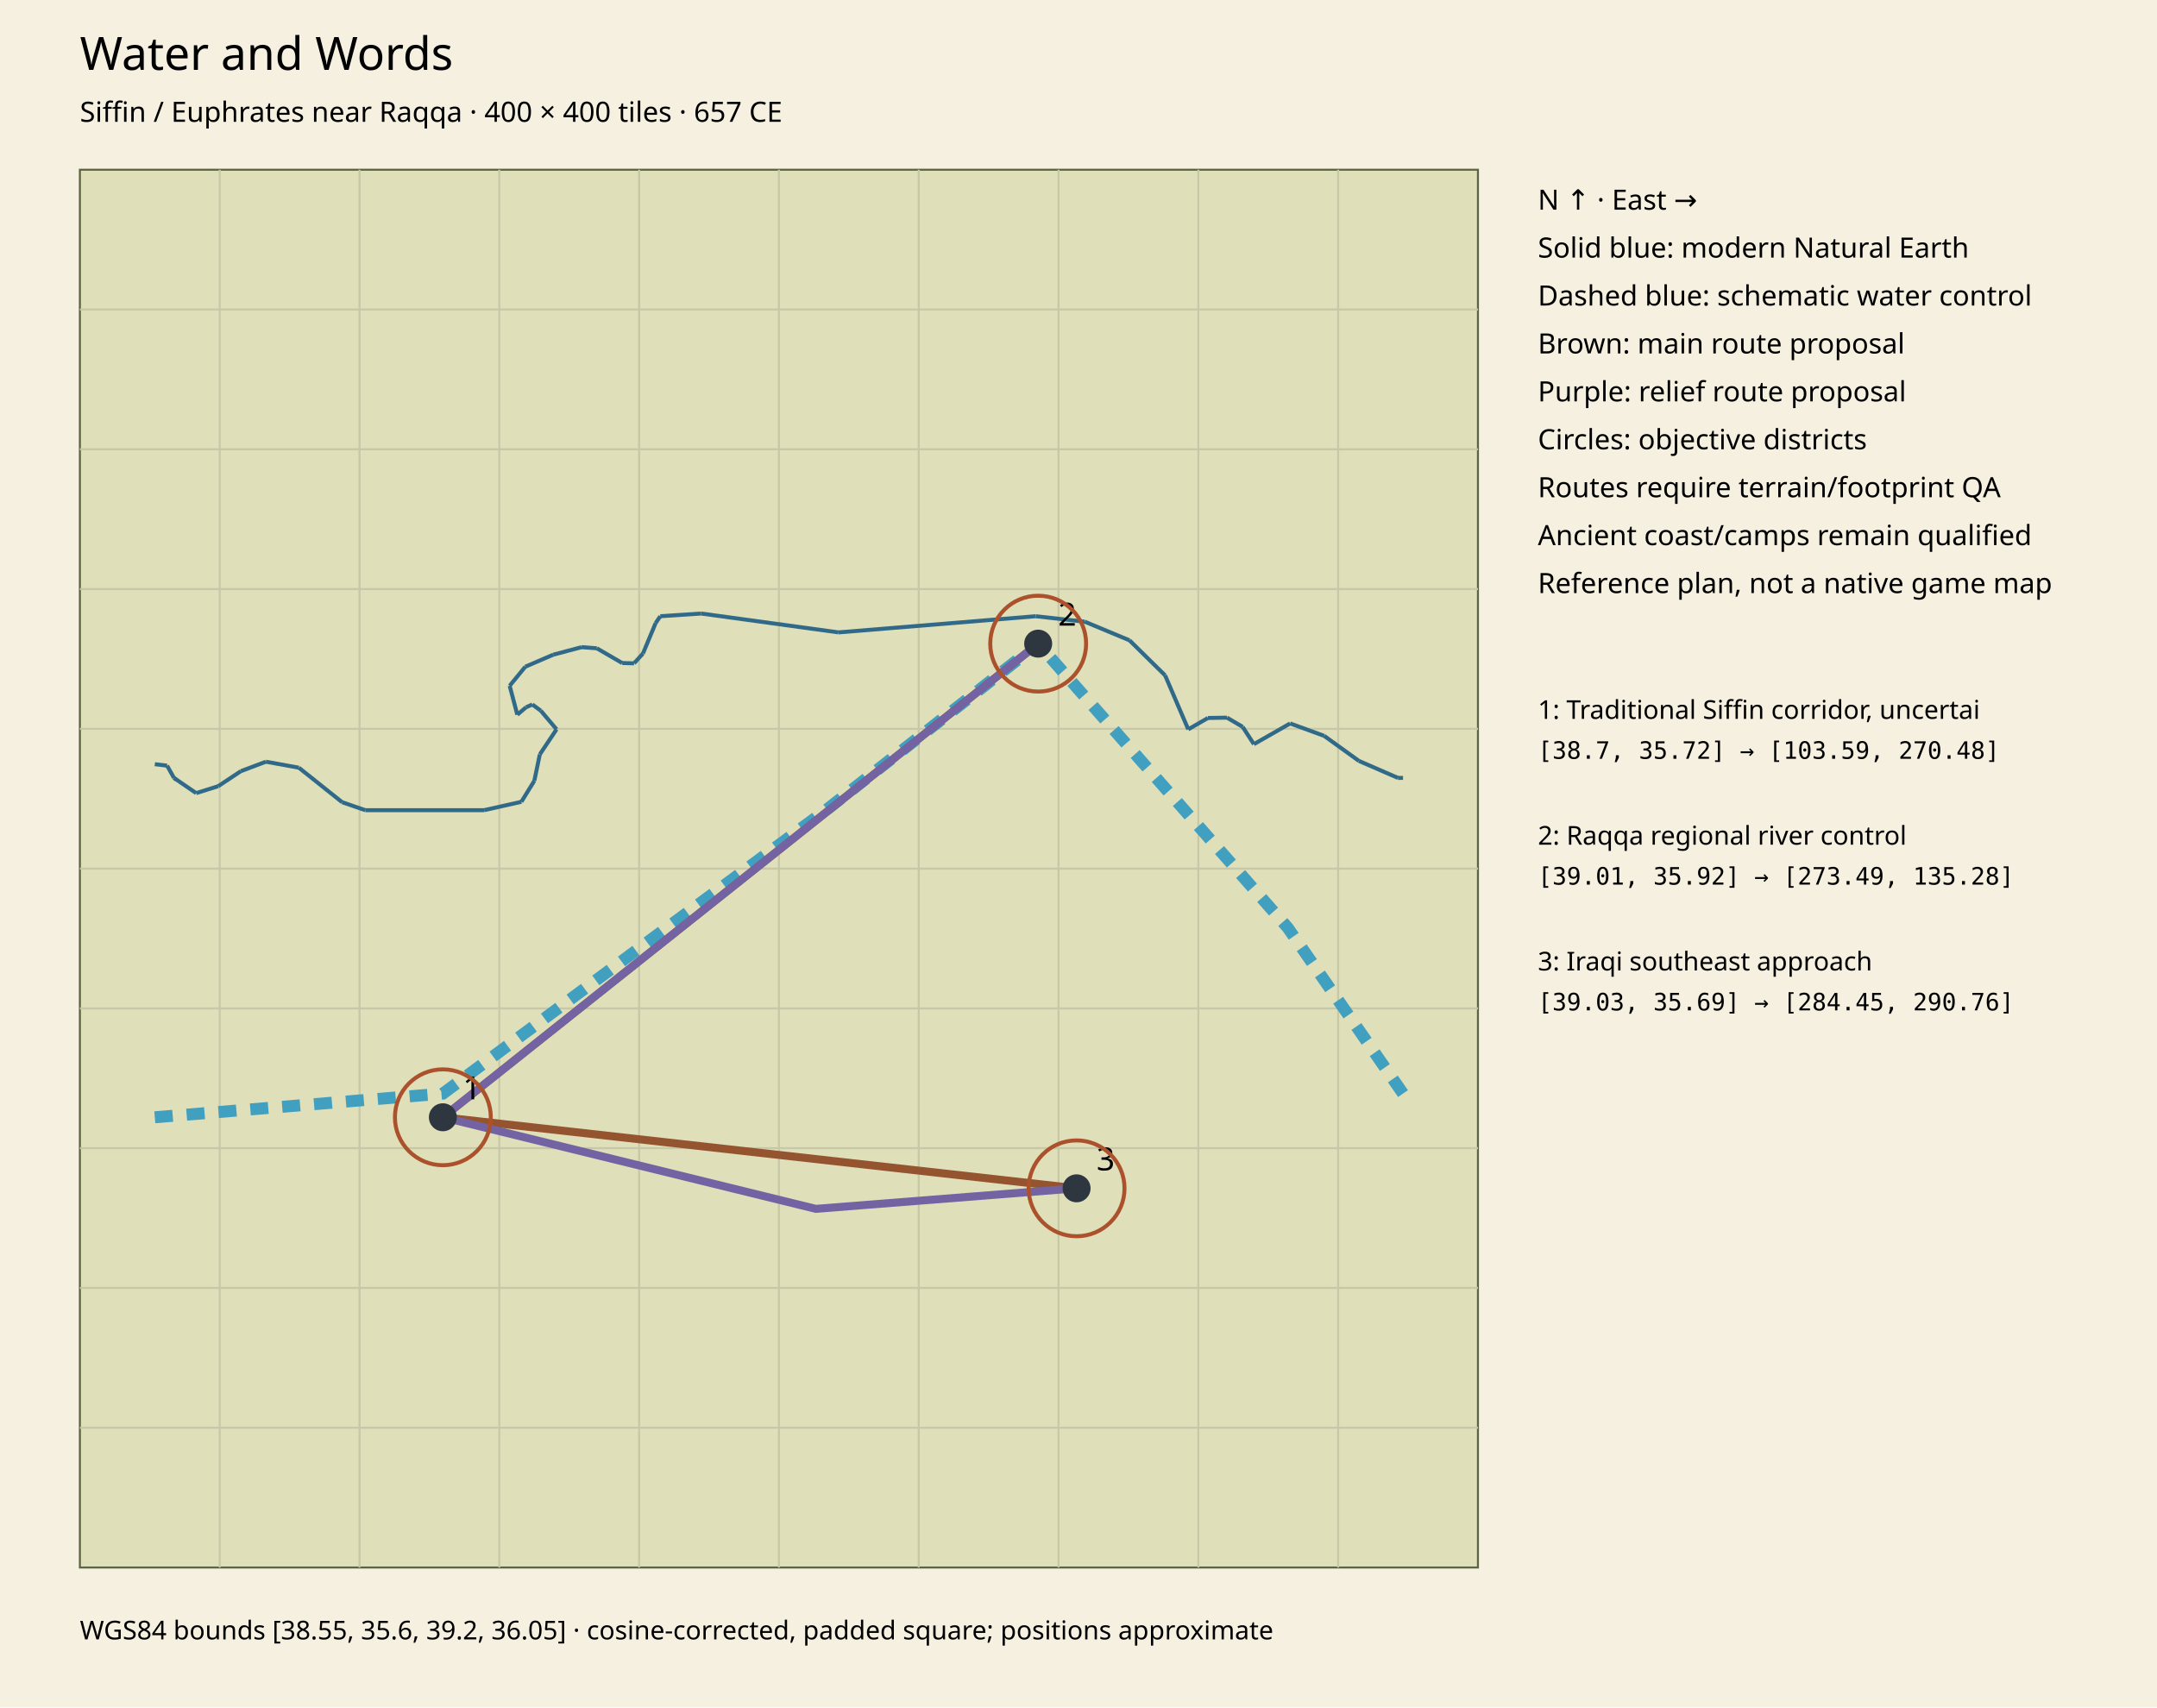
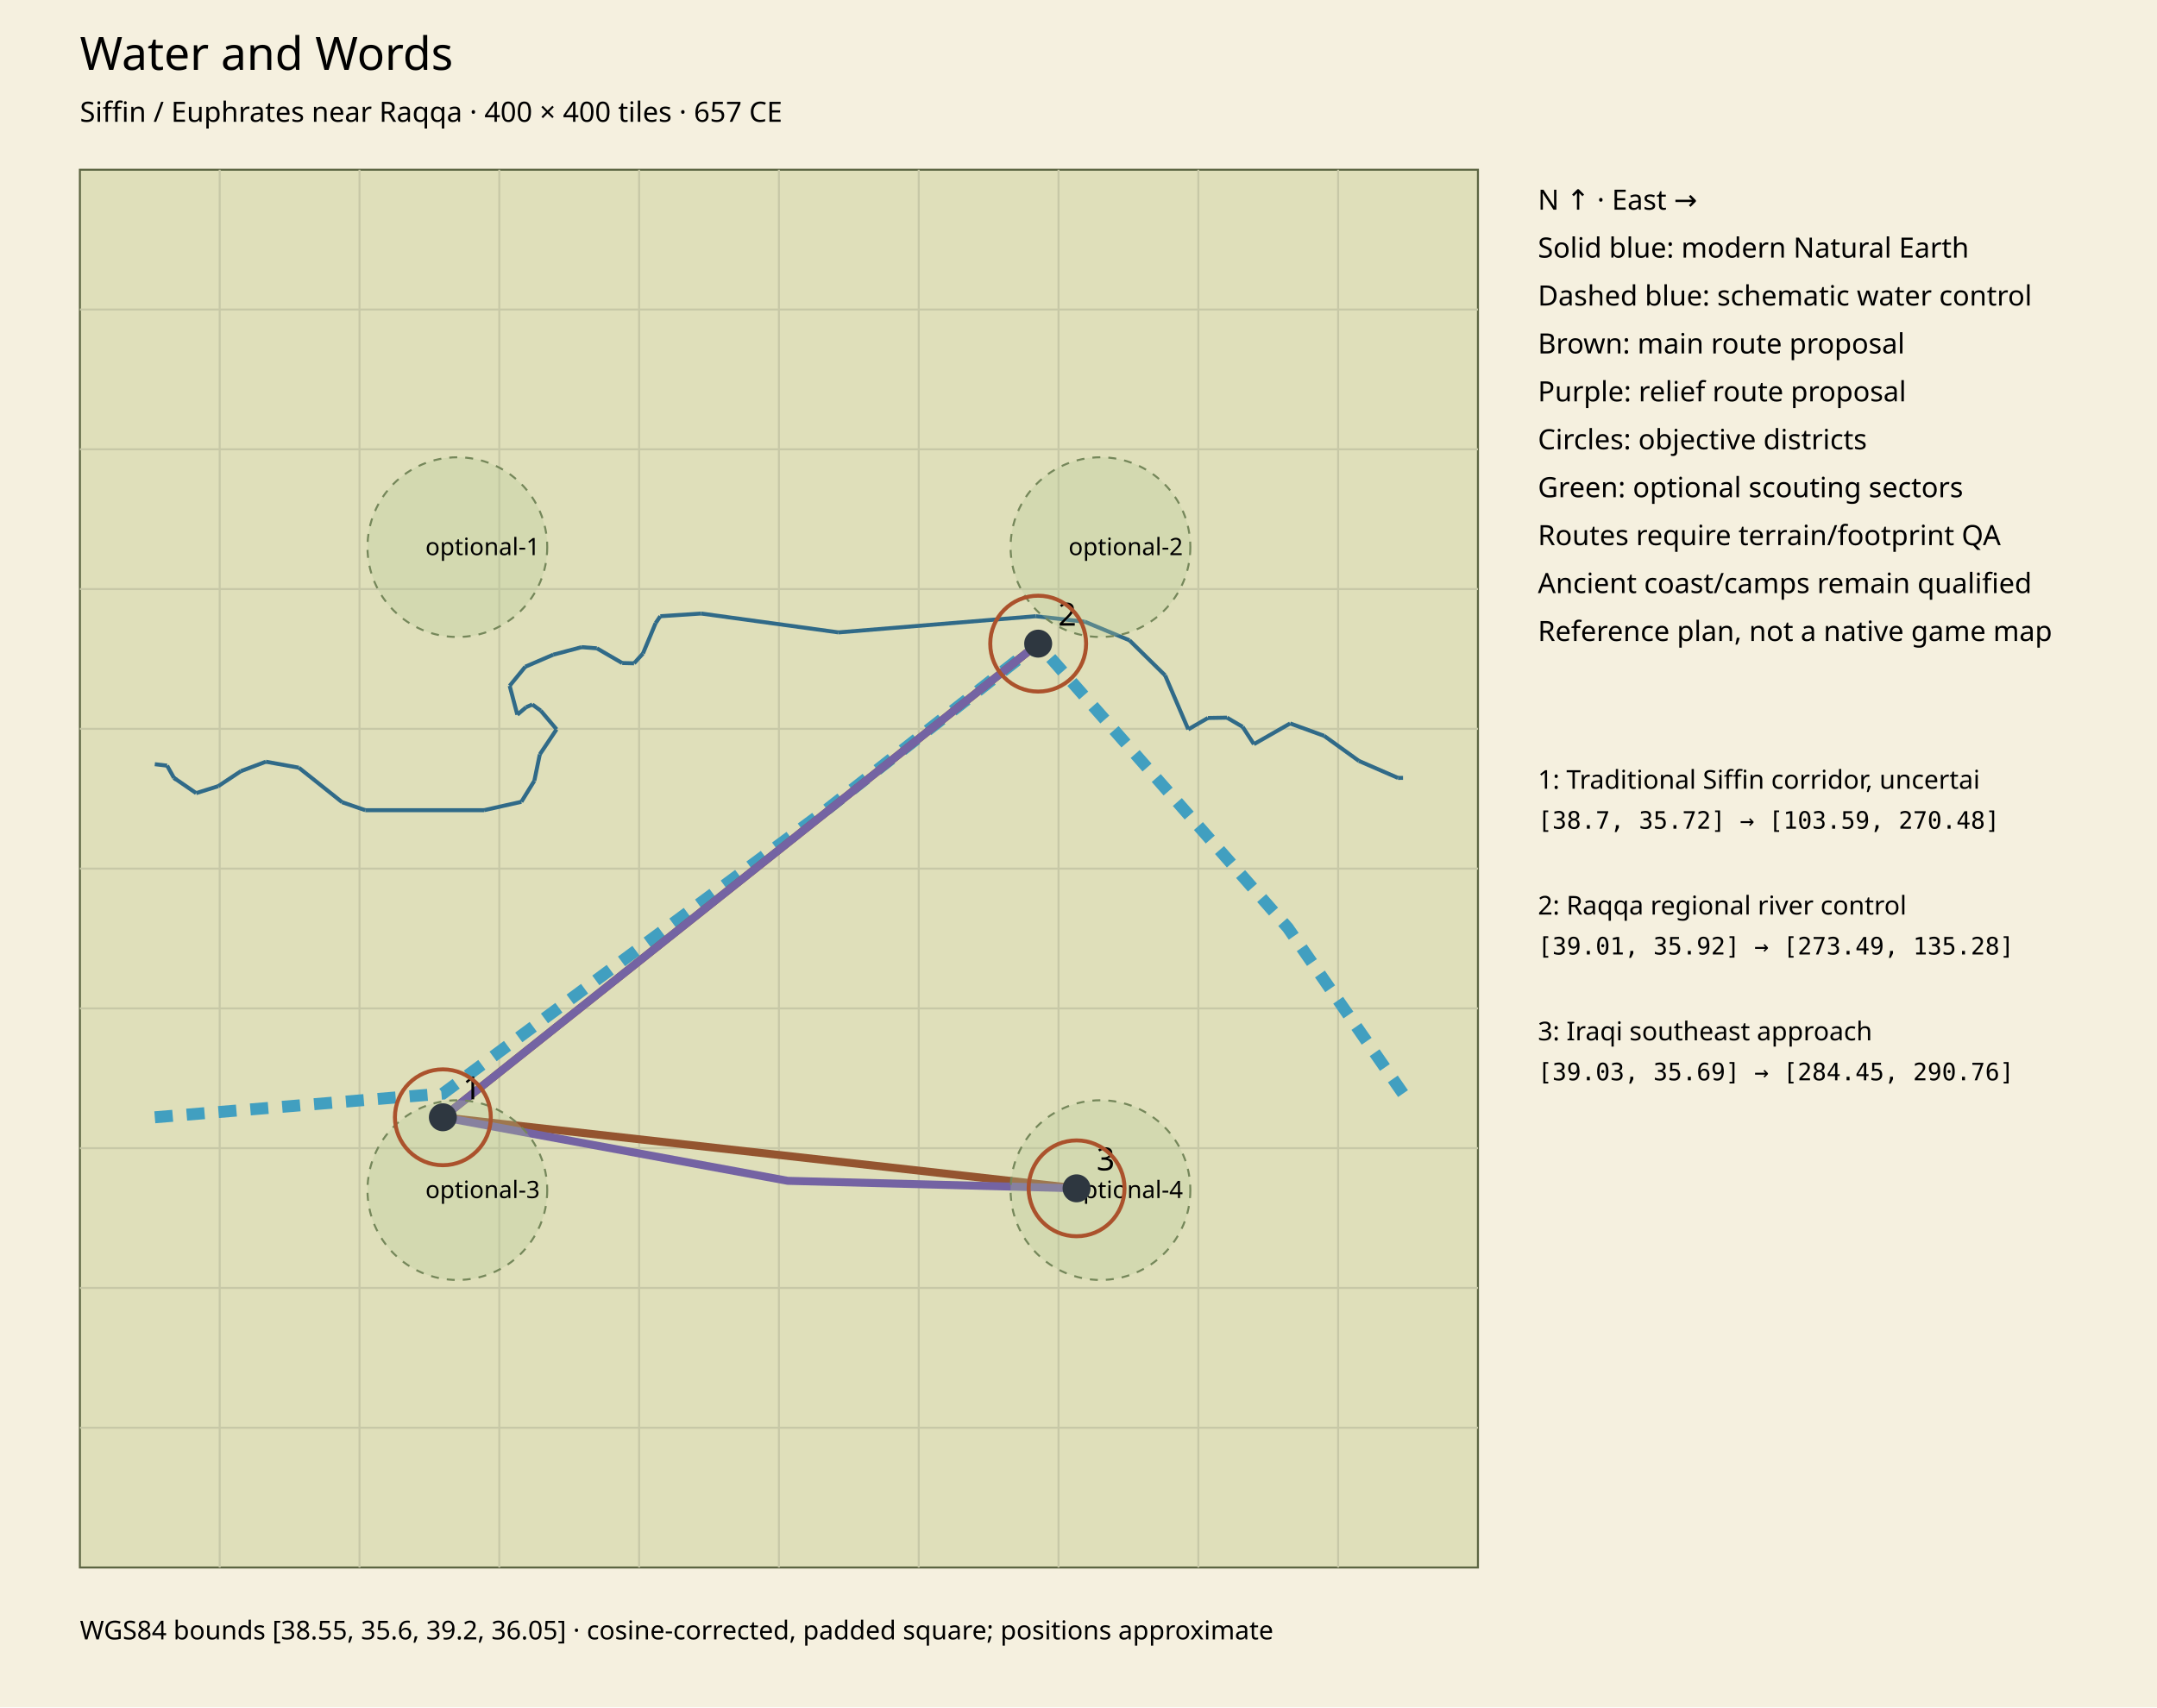
<svg xmlns="http://www.w3.org/2000/svg" viewBox="0 0 1080 855" role="img" aria-label="Water and Words: geographic design controls">
  <rect width="1080" height="855" fill="#f5f0df" />
  <text x="40" y="35" font-family="sans-serif" font-size="23">Water and Words</text>
  <text x="40" y="61" font-family="sans-serif" font-size="14">Siffin / Euphrates near Raqqa · 400 × 400 tiles · 657 CE</text>
  <rect x="40" y="85" width="700" height="700" fill="#dfdfba" stroke="#5c6542" />
  <path d="M 110 85 V785 M40 155 H740" stroke="#c7c8a7" fill="none" />
  <path d="M 180 85 V785 M40 225 H740" stroke="#c7c8a7" fill="none" />
  <path d="M 250 85 V785 M40 295 H740" stroke="#c7c8a7" fill="none" />
  <path d="M 320 85 V785 M40 365 H740" stroke="#c7c8a7" fill="none" />
  <path d="M 390 85 V785 M40 435 H740" stroke="#c7c8a7" fill="none" />
  <path d="M 460 85 V785 M40 505 H740" stroke="#c7c8a7" fill="none" />
  <path d="M 530 85 V785 M40 575 H740" stroke="#c7c8a7" fill="none" />
  <path d="M 600 85 V785 M40 645 H740" stroke="#c7c8a7" fill="none" />
  <path d="M 670 85 V785 M40 715 H740" stroke="#c7c8a7" fill="none" />
  <polyline points="88.19,390.39 87.65,389.96" fill="none" stroke="#306a88" stroke-width="2" />
  <polyline points="87.65,389.96 87.11,389.58" fill="none" stroke="#306a88" stroke-width="2" />
  <polyline points="87.11,389.58 83.67,383.44" fill="none" stroke="#306a88" stroke-width="2" />
  <polyline points="83.67,383.44 77.51,382.70" fill="none" stroke="#306a88" stroke-width="2" />
  <polyline points="87.11,389.58 98.21,397.19" fill="none" stroke="#306a88" stroke-width="2" />
  <polyline points="98.21,397.19 109.25,393.72" fill="none" stroke="#306a88" stroke-width="2" />
  <polyline points="109.25,393.72 120.60,386.19" fill="none" stroke="#306a88" stroke-width="2" />
  <polyline points="120.60,386.19 133.12,381.46" fill="none" stroke="#306a88" stroke-width="2" />
  <polyline points="133.12,381.46 149.63,384.46" fill="none" stroke="#306a88" stroke-width="2" />
  <polyline points="149.63,384.46 171.30,401.74" fill="none" stroke="#306a88" stroke-width="2" />
  <polyline points="171.30,401.74 182.88,405.74" fill="none" stroke="#306a88" stroke-width="2" />
  <polyline points="182.88,405.74 242.35,405.74" fill="none" stroke="#306a88" stroke-width="2" />
  <polyline points="242.35,405.74 261.05,401.54" fill="none" stroke="#306a88" stroke-width="2" />
  <polyline points="261.05,401.54 267.54,391.02" fill="none" stroke="#306a88" stroke-width="2" />
  <polyline points="267.54,391.02 270.28,377.79" fill="none" stroke="#306a88" stroke-width="2" />
  <polyline points="270.28,377.79 278.67,365.25" fill="none" stroke="#306a88" stroke-width="2" />
  <polyline points="278.67,365.25 270.75,355.89" fill="none" stroke="#306a88" stroke-width="2" />
  <polyline points="270.75,355.89 266.53,352.81" fill="none" stroke="#306a88" stroke-width="2" />
  <polyline points="266.53,352.81 263.40,354.19" fill="none" stroke="#306a88" stroke-width="2" />
  <polyline points="263.40,354.19 259.02,357.91" fill="none" stroke="#306a88" stroke-width="2" />
  <polyline points="259.02,357.91 255.19,343.44" fill="none" stroke="#306a88" stroke-width="2" />
  <polyline points="255.19,343.44 263.02,333.88" fill="none" stroke="#306a88" stroke-width="2" />
  <polyline points="263.02,333.88 277.02,327.86" fill="none" stroke="#306a88" stroke-width="2" />
  <polyline points="277.02,327.86 291.18,324.09" fill="none" stroke="#306a88" stroke-width="2" />
  <polyline points="291.18,324.09 298.84,324.67" fill="none" stroke="#306a88" stroke-width="2" />
  <polyline points="298.84,324.67 311.53,332.05" fill="none" stroke="#306a88" stroke-width="2" />
  <polyline points="311.53,332.05 317.47,332.19" fill="none" stroke="#306a88" stroke-width="2" />
  <polyline points="317.47,332.19 321.93,327.28" fill="none" stroke="#306a88" stroke-width="2" />
  <polyline points="321.93,327.28 328.26,312.07" fill="none" stroke="#306a88" stroke-width="2" />
  <polyline points="328.26,312.07 330.61,308.60" fill="none" stroke="#306a88" stroke-width="2" />
  <polyline points="330.61,308.60 351.04,307.25" fill="none" stroke="#306a88" stroke-width="2" />
  <polyline points="351.04,307.25 419.82,316.70" fill="none" stroke="#306a88" stroke-width="2" />
  <polyline points="419.82,316.70 518.58,308.60" fill="none" stroke="#306a88" stroke-width="2" />
  <polyline points="518.58,308.60 543.14,311.35" fill="none" stroke="#306a88" stroke-width="2" />
  <polyline points="543.14,311.35 565.53,320.67" fill="none" stroke="#306a88" stroke-width="2" />
  <polyline points="565.53,320.67 583.37,338.23" fill="none" stroke="#306a88" stroke-width="2" />
  <polyline points="583.37,338.23 594.95,365.25" fill="none" stroke="#306a88" stroke-width="2" />
  <polyline points="594.95,365.25 604.81,359.56" fill="none" stroke="#306a88" stroke-width="2" />
  <polyline points="604.81,359.56 614.35,359.40" fill="none" stroke="#306a88" stroke-width="2" />
  <polyline points="614.35,359.40 622.18,364.00" fill="none" stroke="#306a88" stroke-width="2" />
  <polyline points="622.18,364.00 627.81,372.68" fill="none" stroke="#306a88" stroke-width="2" />
  <polyline points="627.81,372.68 645.96,362.30" fill="none" stroke="#306a88" stroke-width="2" />
  <polyline points="645.96,362.30 663.02,368.53" fill="none" stroke="#306a88" stroke-width="2" />
  <polyline points="663.02,368.53 680.40,381.07" fill="none" stroke="#306a88" stroke-width="2" />
  <polyline points="680.40,381.07 699.96,389.58" fill="none" stroke="#306a88" stroke-width="2" />
  <polyline points="699.96,389.58 702.49,389.56" fill="none" stroke="#306a88" stroke-width="2" />
  <polyline points="77.51,559.53 221.74,547.67 317.88,476.51 414.04,405.35 519.81,322.33 644.81,464.65 702.49,547.67" fill="none" stroke="#419fc0" stroke-width="6" stroke-dasharray="9 7" />
  <polyline points="539.04,595.11 221.74,559.53 519.81,322.33" fill="none" stroke="#94542f" stroke-width="4" />
-   <polyline points="539.04,595.11 408.46,605.39 221.74,559.53 519.81,322.33" fill="none" stroke="#7463a3" stroke-width="4" />
+   <polyline points="539.04,595.11 394.42,591.35 221.74,559.53 519.81,322.33" fill="none" stroke="#7463a3" stroke-width="4" />
+   <circle cx="229.00" cy="274.00" r="45" fill="#b6c997" fill-opacity=".3" stroke="#75875a" stroke-dasharray="4 4" />
+   <text x="213.00" y="278.00" font-family="sans-serif" font-size="12">optional-1</text>
+   <circle cx="551.00" cy="274.00" r="45" fill="#b6c997" fill-opacity=".3" stroke="#75875a" stroke-dasharray="4 4" />
+   <text x="535.00" y="278.00" font-family="sans-serif" font-size="12">optional-2</text>
+   <circle cx="229.00" cy="596.00" r="45" fill="#b6c997" fill-opacity=".3" stroke="#75875a" stroke-dasharray="4 4" />
+   <text x="213.00" y="600.00" font-family="sans-serif" font-size="12">optional-3</text>
+   <circle cx="551.00" cy="596.00" r="45" fill="#b6c997" fill-opacity=".3" stroke="#75875a" stroke-dasharray="4 4" />
+   <text x="535.00" y="600.00" font-family="sans-serif" font-size="12">optional-4</text>
  <circle cx="221.74" cy="559.53" r="7" fill="#2e3740" />
  <text x="231.74" y="550.53" font-family="sans-serif" font-size="16">1</text>
  <circle cx="519.81" cy="322.33" r="7" fill="#2e3740" />
  <text x="529.81" y="313.33" font-family="sans-serif" font-size="16">2</text>
  <circle cx="539.04" cy="595.11" r="7" fill="#2e3740" />
  <text x="549.04" y="586.11" font-family="sans-serif" font-size="16">3</text>
  <circle cx="539.04" cy="595.11" r="24" fill="none" stroke="#ab522c" stroke-width="2" />
  <circle cx="221.74" cy="559.53" r="24" fill="none" stroke="#ab522c" stroke-width="2" />
  <circle cx="519.81" cy="322.33" r="24" fill="none" stroke="#ab522c" stroke-width="2" />
  <text x="770" y="105" font-family="sans-serif" font-size="14">N ↑ · East →</text>
  <text x="770" y="129" font-family="sans-serif" font-size="14">Solid blue: modern Natural Earth</text>
  <text x="770" y="153" font-family="sans-serif" font-size="14">Dashed blue: schematic water control</text>
  <text x="770" y="177" font-family="sans-serif" font-size="14">Brown: main route proposal</text>
  <text x="770" y="201" font-family="sans-serif" font-size="14">Purple: relief route proposal</text>
  <text x="770" y="225" font-family="sans-serif" font-size="14">Circles: objective districts</text>
-   <text x="770" y="249" font-family="sans-serif" font-size="14">Routes require terrain/footprint QA</text>
-   <text x="770" y="273" font-family="sans-serif" font-size="14">Ancient coast/camps remain qualified</text>
-   <text x="770" y="297" font-family="sans-serif" font-size="14">Reference plan, not a native game map</text>
-   <text x="770" y="360" font-family="sans-serif" font-size="13">1: Traditional Siffin corridor, uncertai</text>
-   <text x="770" y="380" font-family="monospace" font-size="12">[38.7, 35.72] → [103.59, 270.48]</text>
-   <text x="770" y="423" font-family="sans-serif" font-size="13">2: Raqqa regional river control</text>
-   <text x="770" y="443" font-family="monospace" font-size="12">[39.01, 35.92] → [273.49, 135.28]</text>
-   <text x="770" y="486" font-family="sans-serif" font-size="13">3: Iraqi southeast approach</text>
-   <text x="770" y="506" font-family="monospace" font-size="12">[39.03, 35.69] → [284.45, 290.76]</text>
+   <text x="770" y="249" font-family="sans-serif" font-size="14">Green: optional scouting sectors</text>
+   <text x="770" y="273" font-family="sans-serif" font-size="14">Routes require terrain/footprint QA</text>
+   <text x="770" y="297" font-family="sans-serif" font-size="14">Ancient coast/camps remain qualified</text>
+   <text x="770" y="321" font-family="sans-serif" font-size="14">Reference plan, not a native game map</text>
+   <text x="770" y="395" font-family="sans-serif" font-size="13">1: Traditional Siffin corridor, uncertai</text>
+   <text x="770" y="415" font-family="monospace" font-size="12">[38.7, 35.72] → [103.59, 270.48]</text>
+   <text x="770" y="458" font-family="sans-serif" font-size="13">2: Raqqa regional river control</text>
+   <text x="770" y="478" font-family="monospace" font-size="12">[39.01, 35.92] → [273.49, 135.28]</text>
+   <text x="770" y="521" font-family="sans-serif" font-size="13">3: Iraqi southeast approach</text>
+   <text x="770" y="541" font-family="monospace" font-size="12">[39.03, 35.69] → [284.45, 290.76]</text>
  <text x="40" y="821" font-family="sans-serif" font-size="13">WGS84 bounds [38.55, 35.6, 39.2, 36.05] · cosine-corrected, padded square; positions approximate</text>
</svg>
